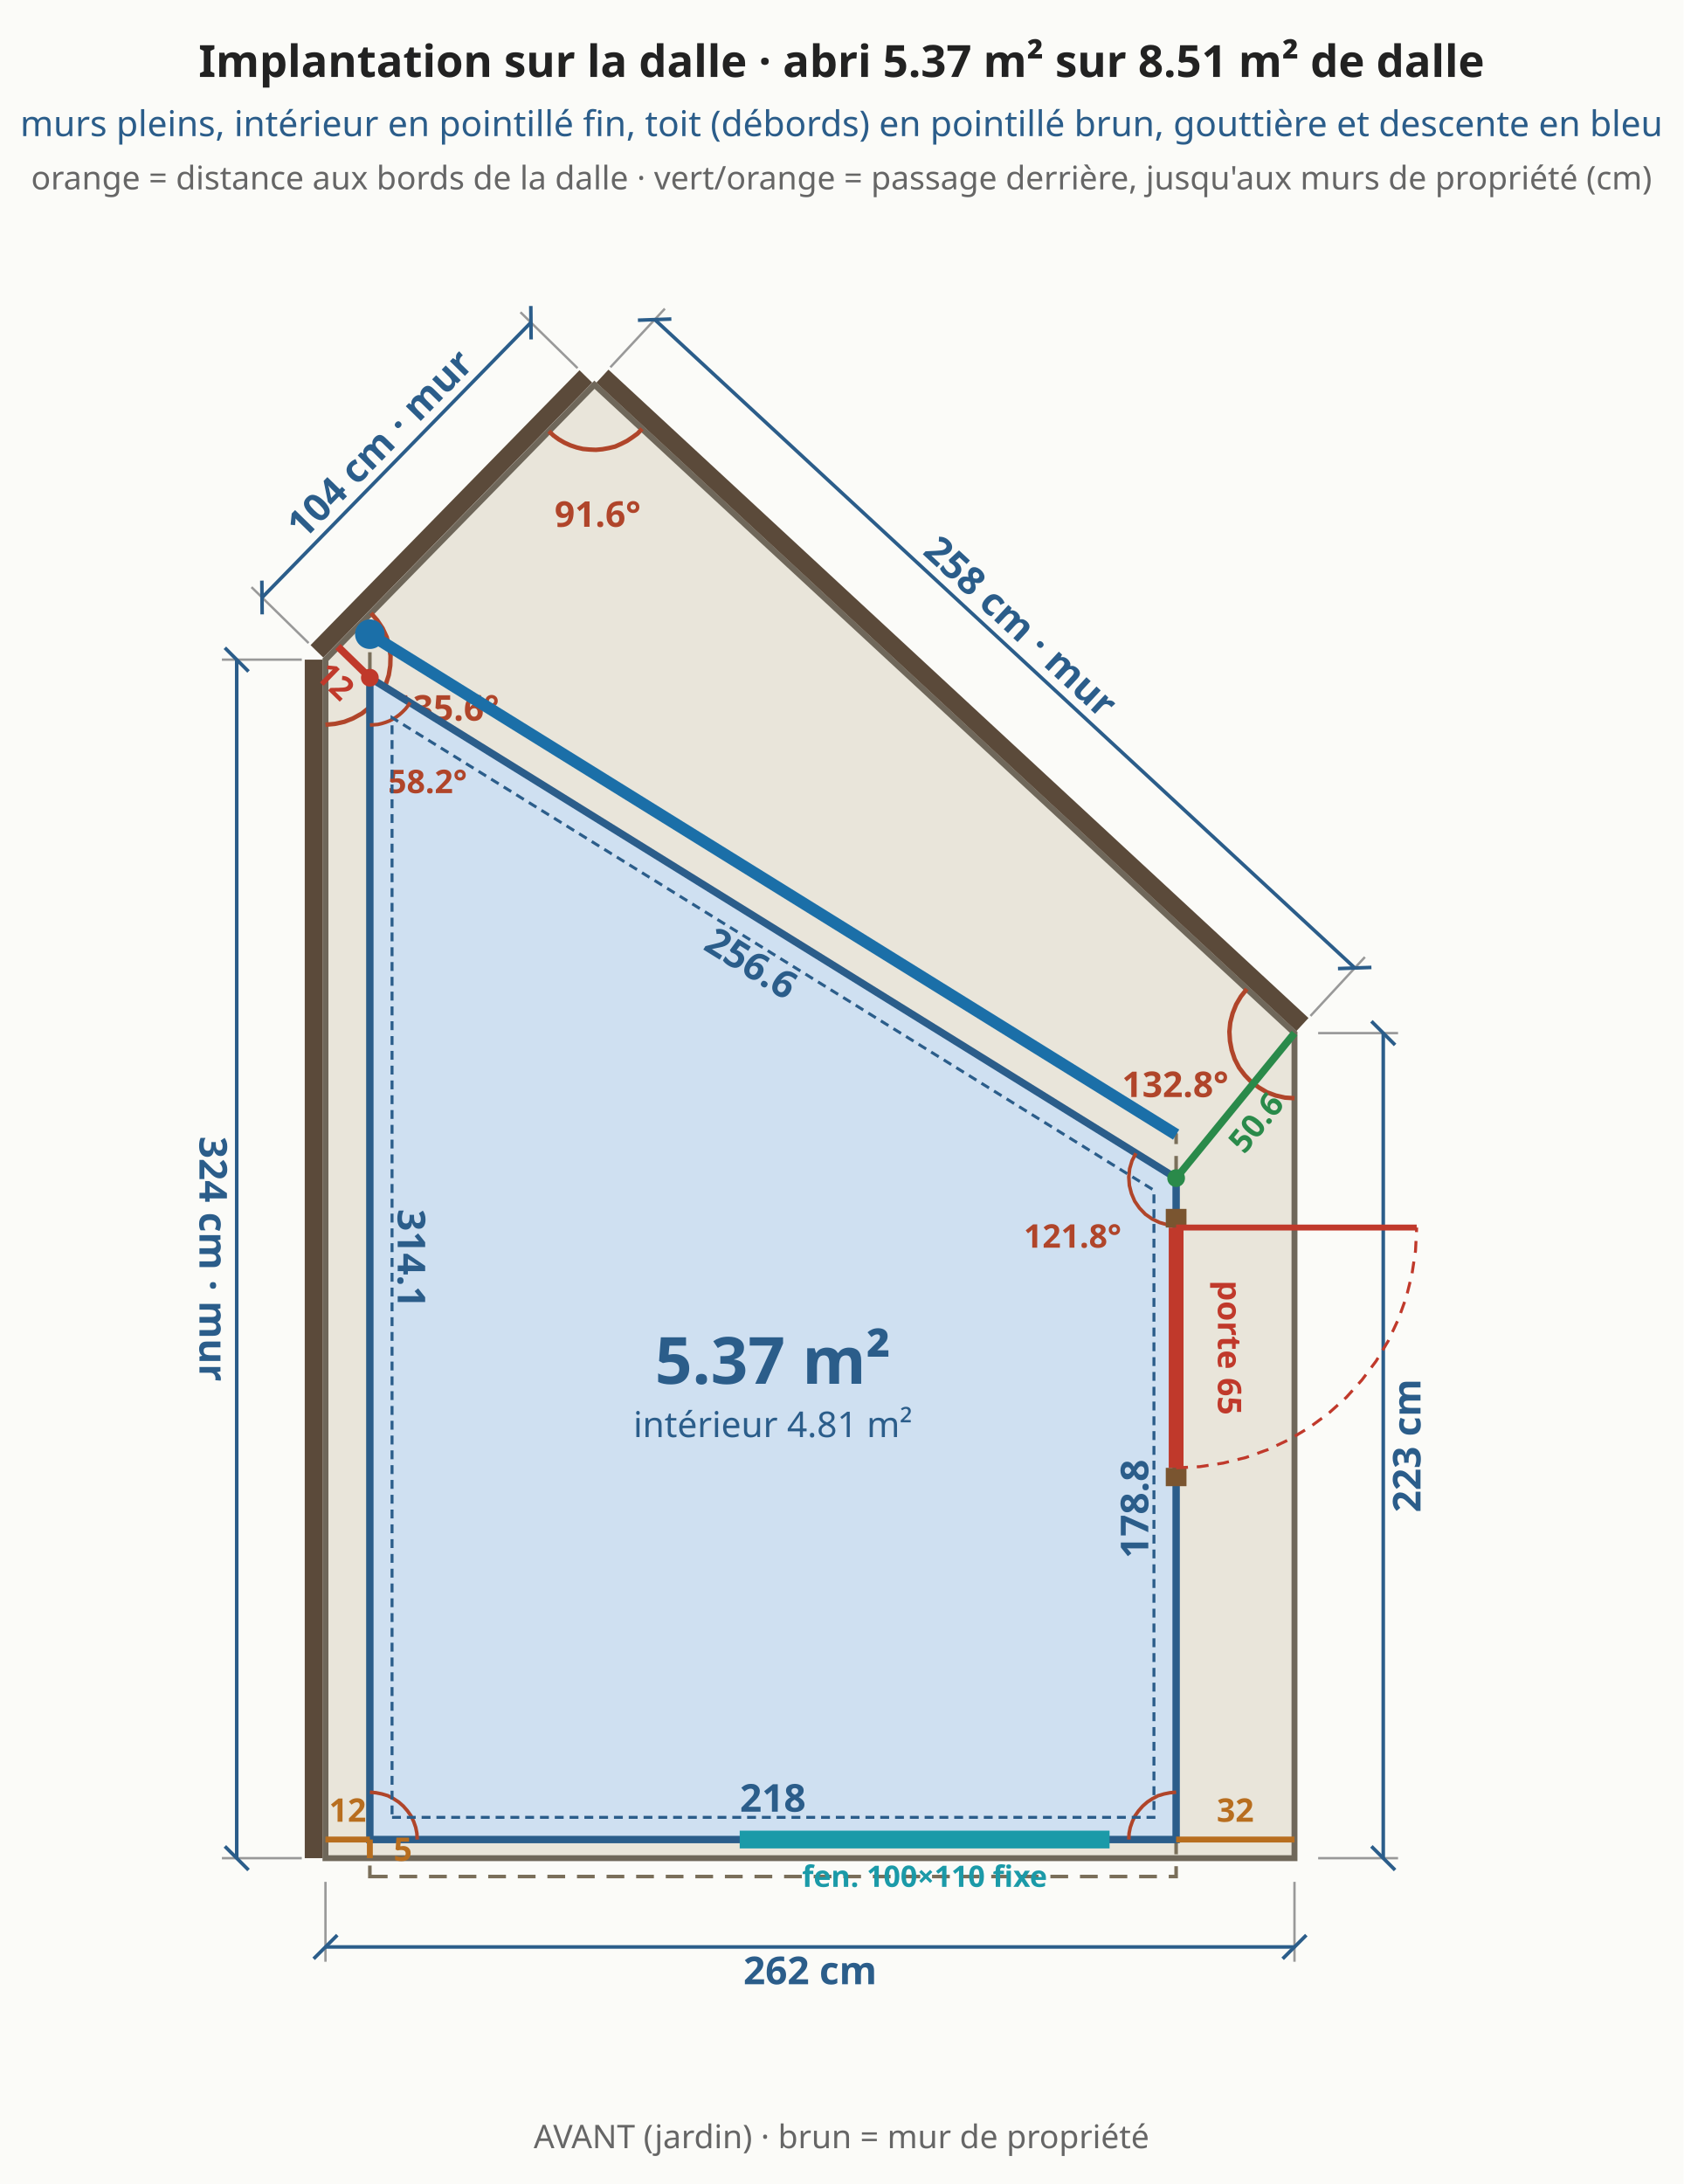
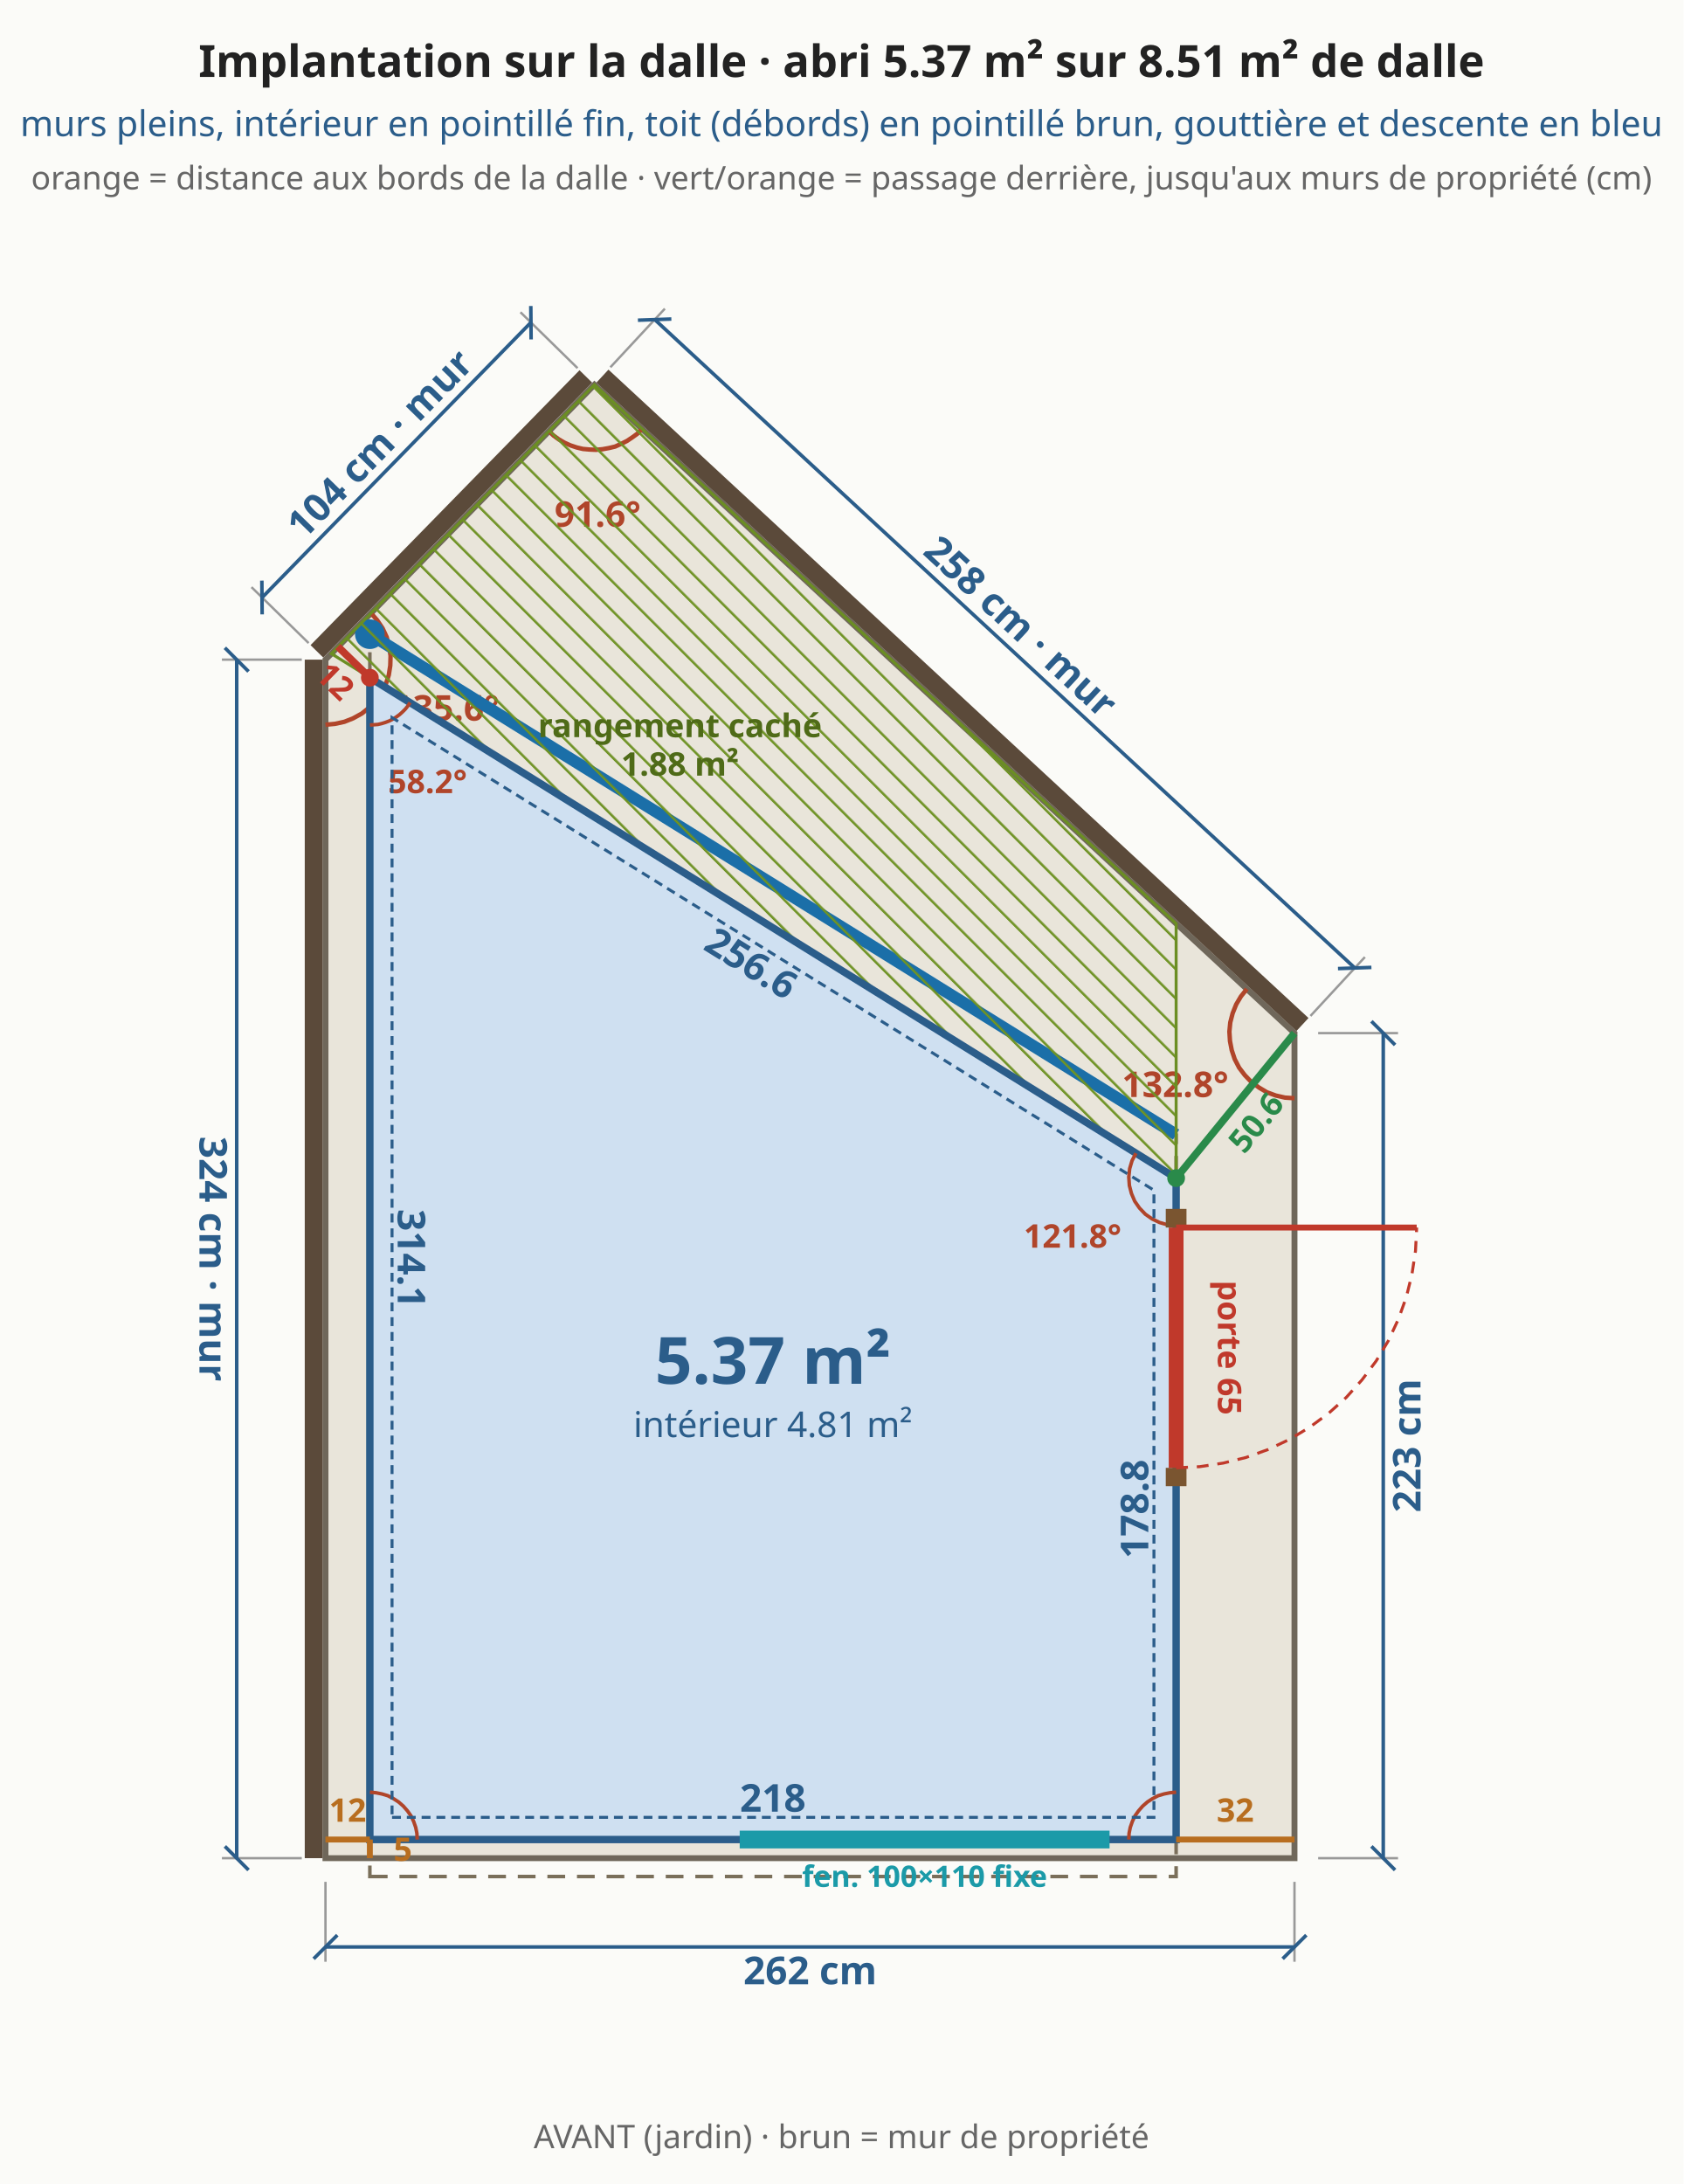
<svg xmlns="http://www.w3.org/2000/svg" viewBox="0 0 569 738" font-family="system-ui,sans-serif" font-size="13">
  <rect width="569" height="738" fill="#fbfbf8" />
  <polygon points="110.0,627.9 437.5,627.9 437.5,349.1 200.9,130.0 110.0,222.9" fill="#e9e5da" stroke="#6f675a" stroke-width="2" />
  <line x1="110.0" y1="635.9" x2="110.0" y2="662.9" stroke="#999" stroke-width="0.8" />
  <line x1="437.5" y1="635.9" x2="437.5" y2="662.9" stroke="#999" stroke-width="0.8" />
  <line x1="110.0" y1="657.9" x2="437.5" y2="657.9" stroke="#2b5d8a" stroke-width="1.2" />
  <line x1="106.0" y1="661.9" x2="114.0" y2="653.9" stroke="#2b5d8a" stroke-width="1.2" />
  <line x1="433.5" y1="661.9" x2="441.5" y2="653.9" stroke="#2b5d8a" stroke-width="1.2" />
  <text x="273.8" y="665.9" text-anchor="middle" dominant-baseline="middle" fill="#2b5d8a" font-size="13" font-weight="bold" transform="rotate(0.0 273.8 665.9)">262 cm</text>
  <line x1="445.5" y1="627.9" x2="472.5" y2="627.9" stroke="#999" stroke-width="0.8" />
  <line x1="445.5" y1="349.1" x2="472.5" y2="349.1" stroke="#999" stroke-width="0.8" />
  <line x1="467.5" y1="627.9" x2="467.5" y2="349.1" stroke="#2b5d8a" stroke-width="1.2" />
  <line x1="471.5" y1="631.9" x2="463.5" y2="623.9" stroke="#2b5d8a" stroke-width="1.2" />
  <line x1="471.5" y1="353.1" x2="463.5" y2="345.1" stroke="#2b5d8a" stroke-width="1.2" />
  <text x="475.5" y="488.5" text-anchor="middle" dominant-baseline="middle" fill="#2b5d8a" font-size="13" font-weight="bold" transform="rotate(-90.0 475.5 488.5)">223 cm</text>
  <line x1="440.2" y1="346.2" x2="203.6" y2="127.1" stroke="#5b4a3a" stroke-width="6" />
  <line x1="442.9" y1="343.3" x2="461.3" y2="323.4" stroke="#999" stroke-width="0.8" />
  <line x1="206.3" y1="124.1" x2="224.7" y2="104.3" stroke="#999" stroke-width="0.8" />
  <line x1="457.9" y1="327.1" x2="221.3" y2="108.0" stroke="#2b5d8a" stroke-width="1.2" />
  <line x1="463.5" y1="326.9" x2="452.2" y2="327.3" stroke="#2b5d8a" stroke-width="1.2" />
  <line x1="226.9" y1="107.8" x2="215.6" y2="108.2" stroke="#2b5d8a" stroke-width="1.2" />
  <text x="345.0" y="211.7" text-anchor="middle" dominant-baseline="middle" fill="#2b5d8a" font-size="13" font-weight="bold" transform="rotate(42.8 345.0 211.7)">258 cm · mur</text>
  <line x1="198.0" y1="127.2" x2="107.1" y2="220.1" stroke="#5b4a3a" stroke-width="6" />
  <line x1="195.2" y1="124.4" x2="175.9" y2="105.5" stroke="#999" stroke-width="0.8" />
  <line x1="104.3" y1="217.3" x2="85.0" y2="198.4" stroke="#999" stroke-width="0.8" />
  <line x1="179.4" y1="109.0" x2="88.6" y2="201.9" stroke="#2b5d8a" stroke-width="1.2" />
  <line x1="179.4" y1="103.4" x2="179.5" y2="114.7" stroke="#2b5d8a" stroke-width="1.2" />
  <line x1="88.5" y1="196.2" x2="88.6" y2="207.6" stroke="#2b5d8a" stroke-width="1.2" />
  <text x="128.3" y="149.9" text-anchor="middle" dominant-baseline="middle" fill="#2b5d8a" font-size="13" font-weight="bold" transform="rotate(-45.6 128.3 149.9)">104 cm · mur</text>
  <line x1="106.0" y1="222.9" x2="106.0" y2="627.9" stroke="#5b4a3a" stroke-width="6" />
  <line x1="102.0" y1="222.9" x2="75.0" y2="222.9" stroke="#999" stroke-width="0.8" />
  <line x1="102.0" y1="627.9" x2="75.0" y2="627.9" stroke="#999" stroke-width="0.8" />
  <line x1="80.0" y1="222.9" x2="80.0" y2="627.9" stroke="#2b5d8a" stroke-width="1.2" />
  <line x1="76.0" y1="218.9" x2="84.0" y2="226.9" stroke="#2b5d8a" stroke-width="1.2" />
  <line x1="76.0" y1="623.9" x2="84.0" y2="631.9" stroke="#2b5d8a" stroke-width="1.2" />
  <text x="72.0" y="425.4" text-anchor="middle" dominant-baseline="middle" fill="#2b5d8a" font-size="13" font-weight="bold" transform="rotate(90.0 72.0 425.4)">324 cm · mur</text>
  <polyline points="421.4,334.2 419.4,336.7 417.8,339.4 416.6,342.4 415.8,345.5 415.5,348.6 415.7,351.8 416.3,354.9 417.3,357.9 418.8,360.8 420.7,363.3 422.9,365.6 425.5,367.5 428.2,369.1 431.2,370.2 434.3,370.9 437.5,371.1" fill="none" stroke="#b0452a" stroke-width="1.5" />
  <text x="397.2" y="370.7" text-anchor="middle" fill="#b0452a" font-size="12" font-weight="bold">132.8°</text>
  <polyline points="185.5,145.7 187.1,147.2 188.9,148.5 190.8,149.6 192.8,150.5 194.9,151.2 197.0,151.7 199.2,151.9 201.4,152.0 203.6,151.8 205.8,151.4 207.9,150.9 209.9,150.0 211.9,149.0 213.7,147.8 215.5,146.5 217.0,144.9" fill="none" stroke="#b0452a" stroke-width="1.5" />
  <text x="202.0" y="178.0" text-anchor="middle" fill="#b0452a" font-size="12" font-weight="bold">91.6°</text>
  <polyline points="110.0,244.9 113.2,244.6 116.4,243.9 119.4,242.7 122.3,241.1 124.8,239.1 127.1,236.8 128.9,234.1 130.4,231.2 131.4,228.1 131.9,224.9 132.0,221.6 131.5,218.4 130.7,215.3 129.3,212.3 127.5,209.6 125.4,207.2" fill="none" stroke="#b0452a" stroke-width="1.5" />
  <text x="150.7" y="243.5" text-anchor="middle" fill="#b0452a" font-size="12" font-weight="bold">135.6°</text>
  <polygon points="125.0,634.1 397.5,634.1 397.5,383.4 125.0,214.3" fill="none" stroke="#7a6f5a" stroke-width="1.2" stroke-dasharray="6 4" />
  <line x1="397.5" y1="383.4" x2="125.0" y2="214.3" stroke="#1b6fa8" stroke-width="4" />
  <circle cx="125.0" cy="214.3" r="5" fill="#1b6fa8" />
+   <defs>
+     <pattern id="cache" width="7" height="7" patternUnits="userSpaceOnUse" patternTransform="rotate(-45)">
+       <line x1="0" y1="0" x2="0" y2="7" stroke="#6b8e23" stroke-width="1.6" />
+     </pattern>
+   </defs>
+   <polygon points="397.5,312.1 200.9,130.0 112.0,220.9 397.5,398.1" fill="url(#cache)" stroke="#6b8e23" stroke-width="1" />
+   <text x="229.8" y="249.1" text-anchor="middle" fill="#4f6b18" font-size="11" font-weight="bold">rangement caché</text>
+   <text x="229.8" y="262.1" text-anchor="middle" fill="#4f6b18" font-size="11" font-weight="bold">1.88 m²</text>
  <polygon points="125.0,621.6 397.5,621.6 397.5,398.1 125.0,229.0" fill="#cfe0f1" stroke="#2b5d8a" stroke-width="2.5" />
  <text x="261.2" y="607.6" text-anchor="middle" dominant-baseline="middle" fill="#2b5d8a" font-size="13" font-weight="bold" transform="rotate(0.0 261.2 607.6)">218</text>
  <text x="383.5" y="509.9" text-anchor="middle" dominant-baseline="middle" fill="#2b5d8a" font-size="13" font-weight="bold" transform="rotate(-90.0 383.5 509.9)">178.8</text>
  <text x="253.9" y="325.5" text-anchor="middle" dominant-baseline="middle" fill="#2b5d8a" font-size="13" font-weight="bold" transform="rotate(31.8 253.9 325.5)">256.6</text>
  <text x="139.0" y="425.3" text-anchor="middle" dominant-baseline="middle" fill="#2b5d8a" font-size="13" font-weight="bold" transform="rotate(90.0 139.0 425.3)">314.1</text>
  <polyline points="141.0,621.6 140.9,619.5 140.5,617.5 139.8,615.5 138.9,613.6 137.7,611.9 136.3,610.3 134.7,608.9 133.0,607.8 131.1,606.8 129.1,606.2 127.1,605.8 125.0,605.6" fill="none" stroke="#b0452a" stroke-width="1.2" />
  <polyline points="397.5,605.6 395.4,605.8 393.4,606.2 391.4,606.8 389.5,607.8 387.8,608.9 386.2,610.3 384.8,611.9 383.6,613.6 382.7,615.5 382.0,617.5 381.6,619.5 381.5,621.6" fill="none" stroke="#b0452a" stroke-width="1.2" />
  <polyline points="383.9,389.7 382.6,392.2 381.8,394.9 381.5,397.7 381.7,400.6 382.4,403.3 383.5,405.9 385.1,408.2 387.1,410.3 389.4,411.9 391.9,413.1 394.7,413.9 397.5,414.1" fill="none" stroke="#b0452a" stroke-width="1.2" />
  <text x="362.5" y="421.6" text-anchor="middle" fill="#b0452a" font-size="11" font-weight="bold">121.8°</text>
  <polyline points="125.0,245.0 126.4,244.9 127.7,244.8 129.0,244.5 130.3,244.1 131.6,243.6 132.8,243.0 133.9,242.3 135.0,241.5 136.0,240.6 137.0,239.6 137.8,238.6 138.6,237.4" fill="none" stroke="#b0452a" stroke-width="1.2" />
  <text x="144.5" y="268.0" text-anchor="middle" fill="#b0452a" font-size="11" font-weight="bold">58.2°</text>
  <line x1="250.0" y1="621.6" x2="375.0" y2="621.6" stroke="#1b9aa8" stroke-width="6" />
  <text x="312.5" y="637.6" text-anchor="middle" fill="#1b9aa8" font-size="10" font-weight="bold">fen. 100×110 fixe</text>
  <line x1="397.5" y1="502.2" x2="397.5" y2="496.0" stroke="#7a5530" stroke-width="7" />
  <line x1="397.5" y1="414.8" x2="397.5" y2="408.5" stroke="#7a5530" stroke-width="7" />
  <line x1="397.5" y1="496.0" x2="397.5" y2="414.8" stroke="#c0392b" stroke-width="5" />
  <line x1="397.5" y1="414.8" x2="478.8" y2="414.8" stroke="#c0392b" stroke-width="2" />
  <polyline points="397.5,496.0 405.5,495.6 413.4,494.4 421.1,492.5 428.6,489.8 435.8,486.4 442.6,482.3 449.0,477.6 455.0,472.2 460.3,466.3 465.1,459.9 469.2,453.1 472.6,445.8 475.3,438.3 477.2,430.6 478.4,422.7 478.8,414.8" fill="none" stroke="#c0392b" stroke-width="1" stroke-dasharray="4 3" />
  <text x="415.5" y="455.4" text-anchor="middle" dominant-baseline="middle" fill="#c0392b" font-size="11" font-weight="bold" transform="rotate(90.0 415.5 455.4)">porte 65</text>
  <line x1="397.5" y1="398.1" x2="437.5" y2="349.1" stroke="#2a8a4a" stroke-width="2.5" />
  <circle cx="397.5" cy="398.1" r="3" fill="#2a8a4a" />
  <text x="424.5" y="379.3" text-anchor="middle" dominant-baseline="middle" fill="#2a8a4a" font-size="11" font-weight="bold" transform="rotate(-50.8 424.5 379.3)">50.6</text>
  <line x1="125.0" y1="229.0" x2="114.2" y2="218.5" stroke="#c0392b" stroke-width="2.5" />
  <circle cx="125.0" cy="229.0" r="3" fill="#c0392b" />
  <text x="113.3" y="230.2" text-anchor="middle" dominant-baseline="middle" fill="#c0392b" font-size="11" font-weight="bold" transform="rotate(44.3 113.3 230.2)">12</text>
  <text x="261.2" y="467.6" text-anchor="middle" fill="#2b5d8a" font-size="22" font-weight="bold">5.37 m²</text>
  <text x="261.2" y="485.6" text-anchor="middle" fill="#2b5d8a" font-size="12" font-weight="normal">intérieur 4.81 m²</text>
  <polygon points="132.5,614.1 390.0,614.1 390.0,402.2 132.5,242.5" fill="none" stroke="#2b5d8a" stroke-width="1" stroke-dasharray="3 2" />
  <line x1="125.0" y1="621.6" x2="125.0" y2="627.9" stroke="#b86e1f" stroke-width="2" />
  <text x="133.0" y="628.8" text-anchor="start" fill="#b86e1f" font-size="11" font-weight="bold">5</text>
  <line x1="397.5" y1="621.6" x2="437.5" y2="621.6" stroke="#b86e1f" stroke-width="2" />
  <text x="417.5" y="615.6" text-anchor="middle" fill="#b86e1f" font-size="11" font-weight="bold">32</text>
  <line x1="125.0" y1="621.6" x2="110.0" y2="621.6" stroke="#b86e1f" stroke-width="2" />
  <text x="117.5" y="615.6" text-anchor="middle" fill="#b86e1f" font-size="11" font-weight="bold">12</text>
  <text x="284.4" y="26.0" text-anchor="middle" fill="#222" font-size="15" font-weight="bold">Implantation sur la dalle · abri 5.37 m² sur 8.51 m² de dalle</text>
  <text x="284.4" y="46.0" text-anchor="middle" fill="#2b5d8a" font-size="12" font-weight="normal">murs pleins, intérieur en pointillé fin, toit (débords) en pointillé brun, gouttière et descente en bleu</text>
  <text x="284.4" y="64.0" text-anchor="middle" fill="#666" font-size="11" font-weight="normal">orange = distance aux bords de la dalle · vert/orange = passage derrière, jusqu'aux murs de propriété (cm)</text>
  <text x="284.4" y="725.9" text-anchor="middle" fill="#666" font-size="11" font-weight="normal">AVANT (jardin) · brun = mur de propriété</text>
</svg>
